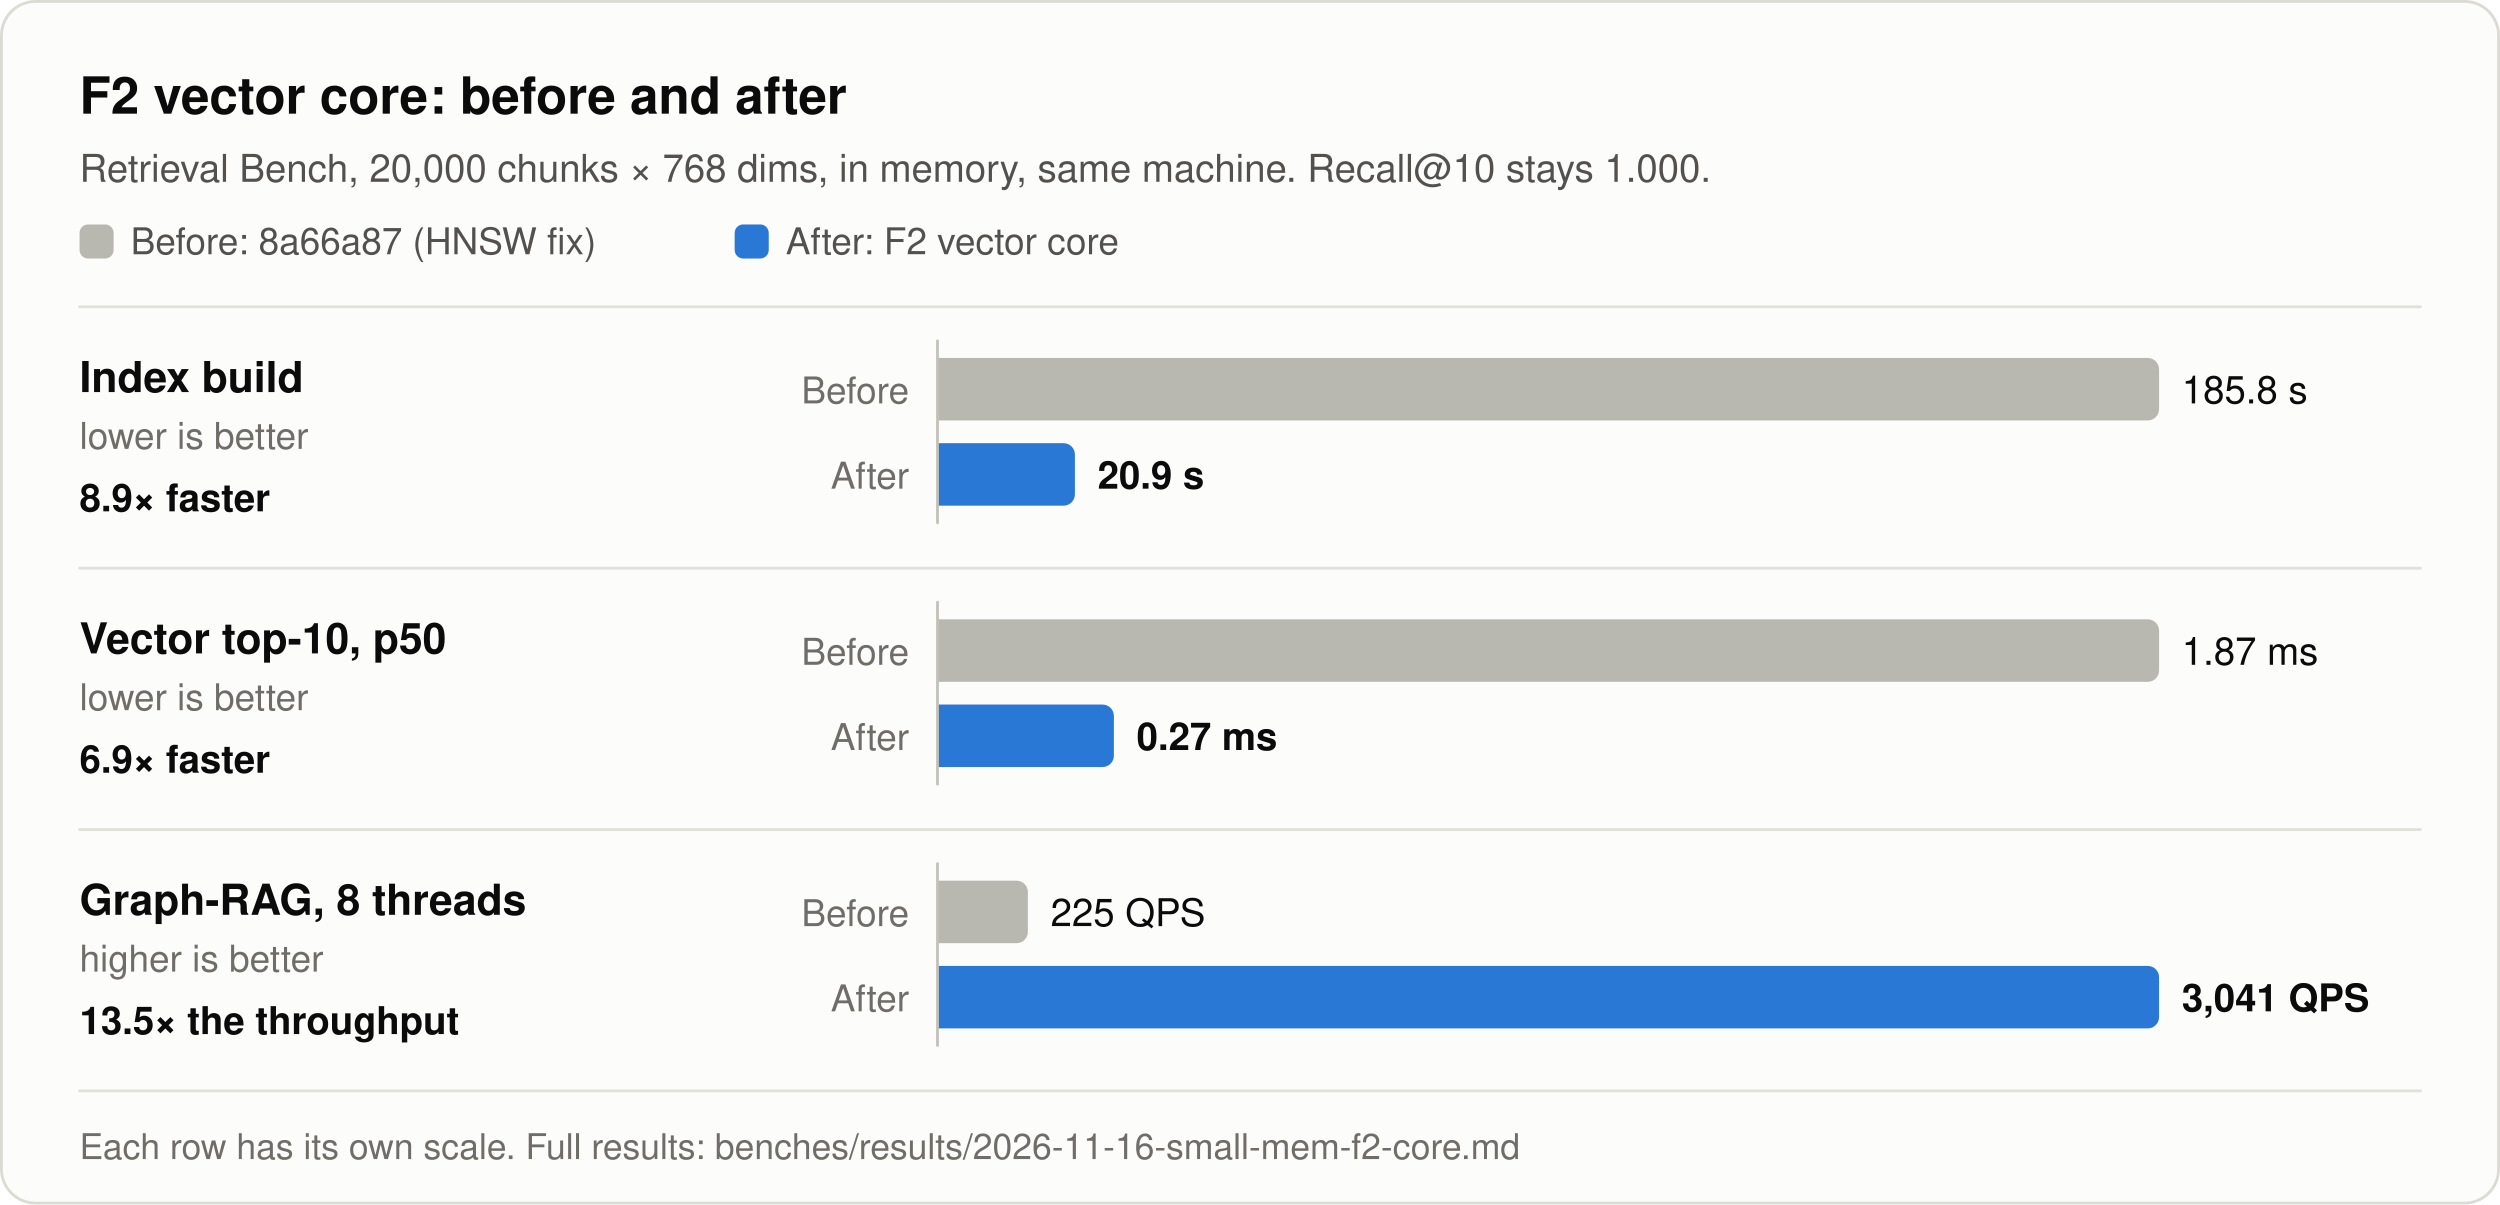
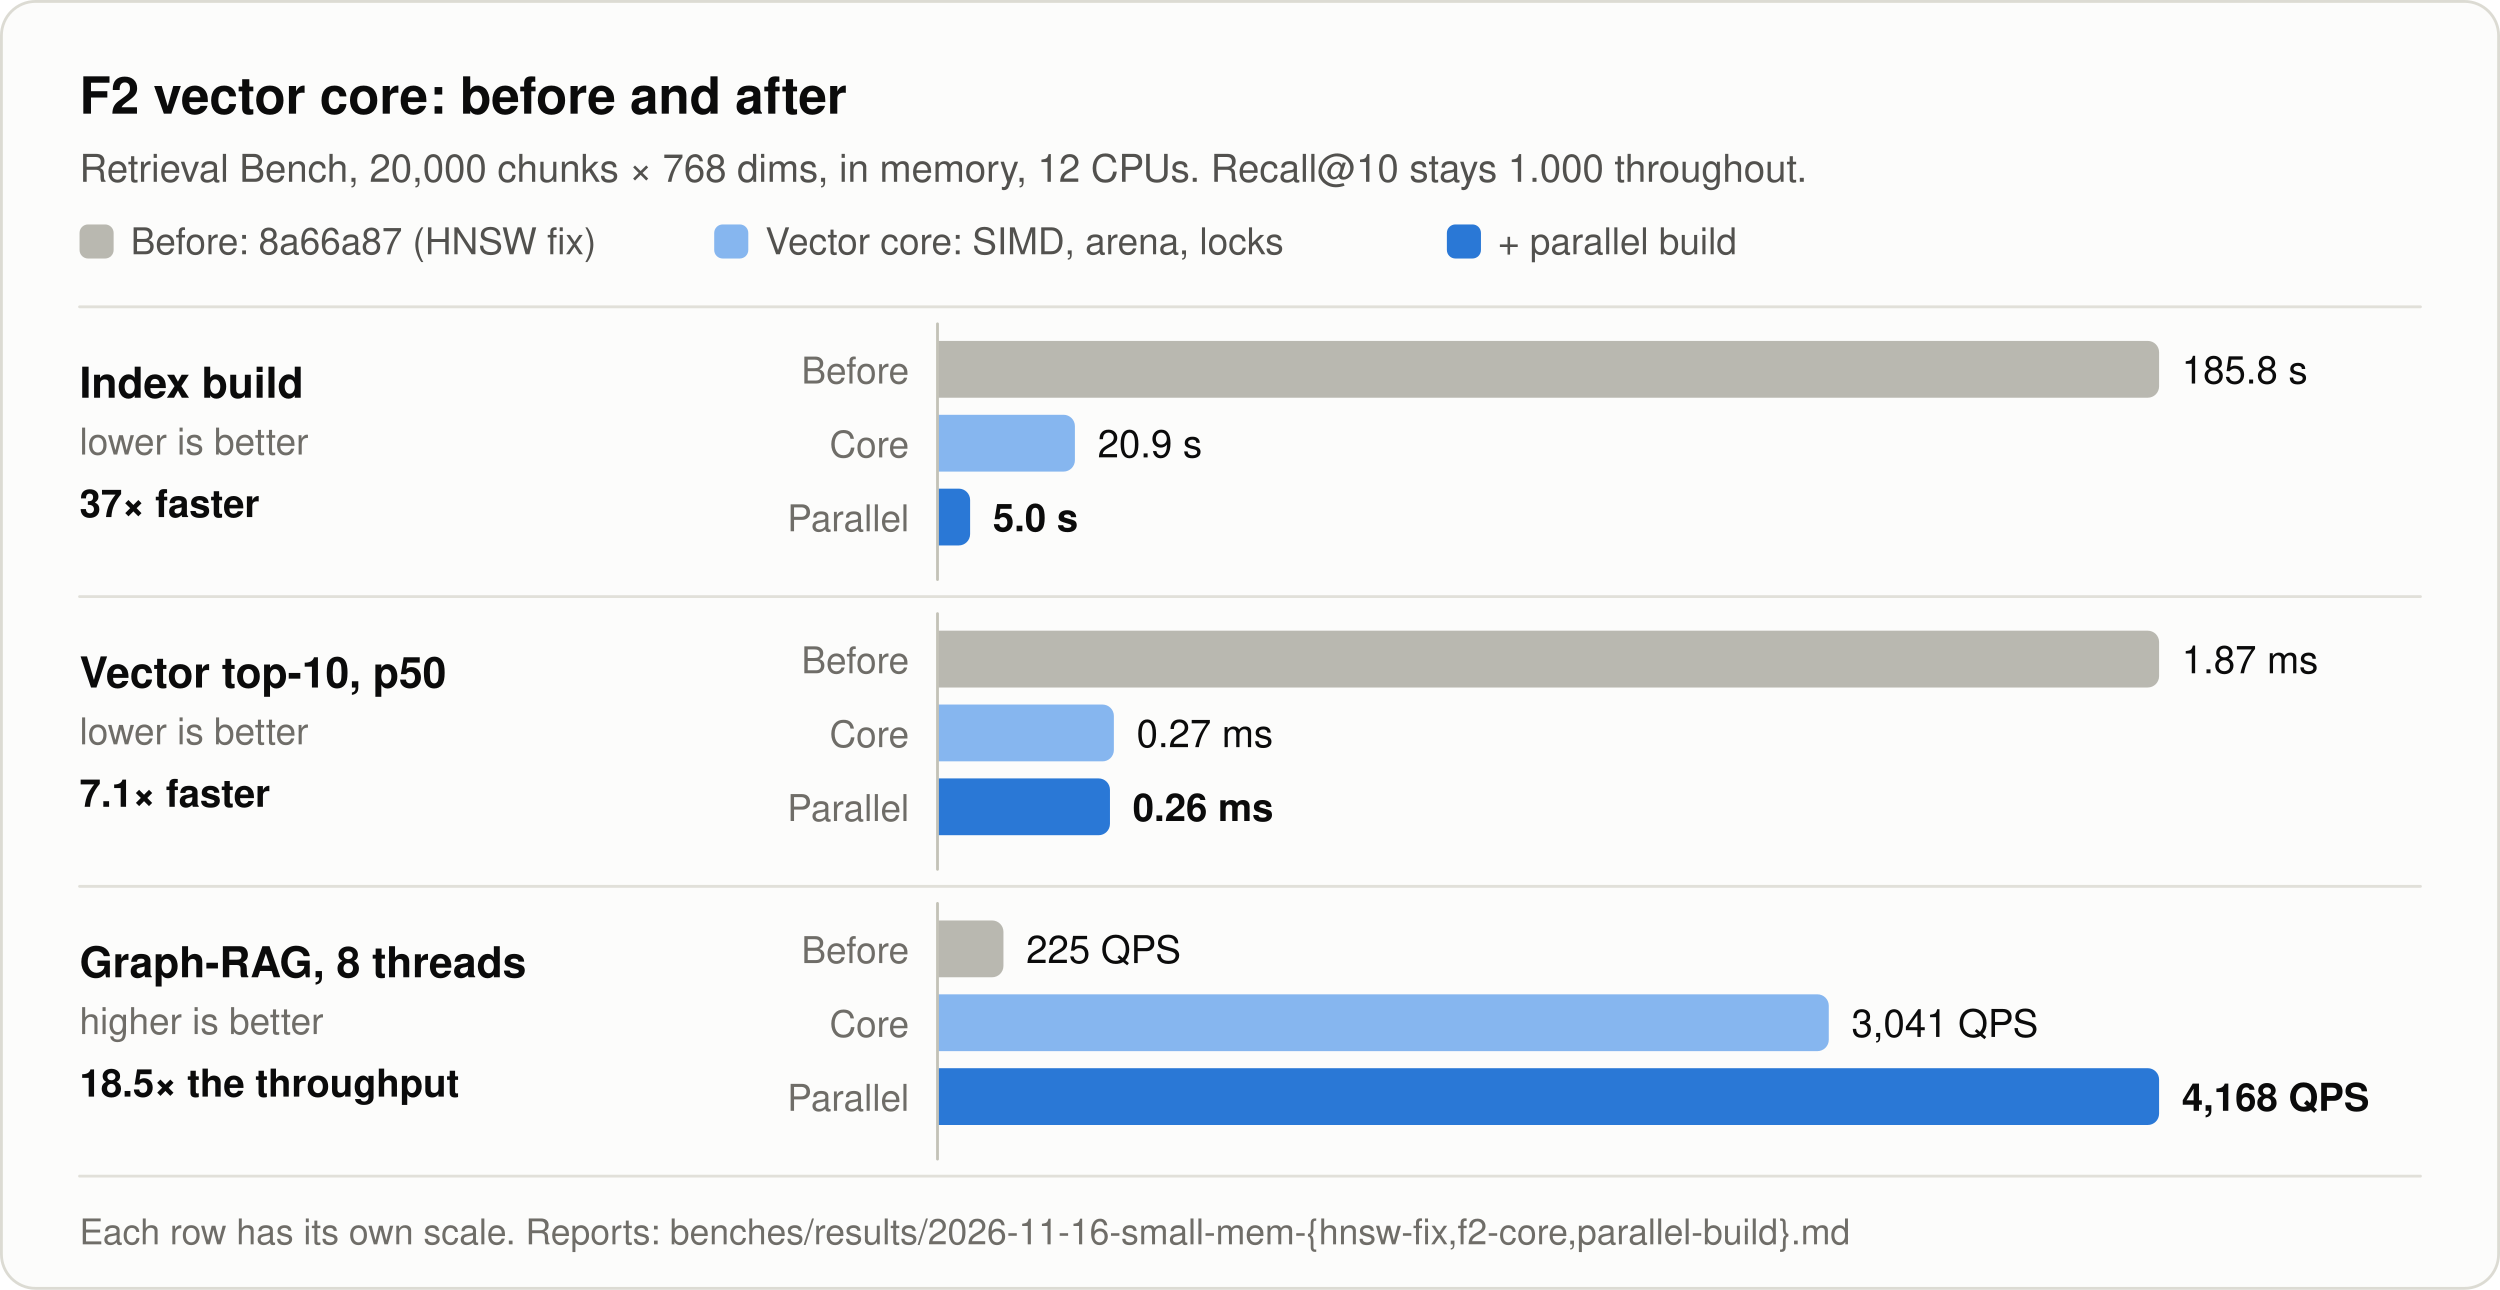
- <svg xmlns="http://www.w3.org/2000/svg" width="880" height="424" viewBox="0 0 880 424" role="img" aria-labelledby="title desc" font-family="system-ui, -apple-system, &quot;Segoe UI&quot;, Helvetica, Arial, sans-serif">
+ <svg xmlns="http://www.w3.org/2000/svg" width="880" height="454" viewBox="0 0 880 454" role="img" aria-labelledby="title desc" font-family="system-ui, -apple-system, &quot;Segoe UI&quot;, Helvetica, Arial, sans-serif">
  <defs>
    <marker id="arrow-ink2" viewBox="0 0 10 10" refX="9" refY="5" markerWidth="7" markerHeight="7" orient="auto-start-reverse">
      <path d="M0,1 L9,5 L0,9 z" fill="#52514e" />
    </marker>
    <marker id="arrow-muted" viewBox="0 0 10 10" refX="9" refY="5" markerWidth="7" markerHeight="7" orient="auto-start-reverse">
      <path d="M0,1 L9,5 L0,9 z" fill="#6f6d68" />
    </marker>
    <marker id="arrow-blue" viewBox="0 0 10 10" refX="9" refY="5" markerWidth="7" markerHeight="7" orient="auto-start-reverse">
      <path d="M0,1 L9,5 L0,9 z" fill="#2a78d6" />
    </marker>
  </defs>
-   <rect x="0.5" y="0.5" width="879" height="423" rx="12" fill="#fcfcfb" stroke="#dcdbd3" />
+   <rect x="0.5" y="0.5" width="879" height="453" rx="12" fill="#fcfcfb" stroke="#dcdbd3" />
  <text x="28" y="40" font-size="18" font-weight="650" fill="#0b0b0b" text-anchor="start">F2 vector core: before and after</text>
-   <text x="28" y="64" font-size="13.5" font-weight="400" fill="#52514e" text-anchor="start">Retrieval Bench, 20,000 chunks × 768 dims, in memory, same machine. Recall@10 stays 1.000.</text>
+   <text x="28" y="64" font-size="13.5" font-weight="400" fill="#52514e" text-anchor="start">Retrieval Bench, 20,000 chunks × 768 dims, in memory, 12 CPUs. Recall@10 stays 1.000 throughout.</text>
  <rect x="28" y="79" width="12" height="12" rx="3" fill="#b9b8b0" stroke="none" />
  <text x="46" y="89.5" font-size="13" font-weight="400" fill="#52514e" text-anchor="start">Before: 8a66a87 (HNSW fix)</text>
-   <rect x="258.6" y="79" width="12" height="12" rx="3" fill="#2a78d6" stroke="none" />
-   <text x="276.6" y="89.5" font-size="13" font-weight="400" fill="#52514e" text-anchor="start">After: F2 vector core</text>
+   <rect x="251.4" y="79" width="12" height="12" rx="3" fill="#86b6ef" stroke="none" />
+   <text x="269.4" y="89.5" font-size="13" font-weight="400" fill="#52514e" text-anchor="start">Vector core: SIMD, arena, locks</text>
+   <rect x="509.3" y="79" width="12" height="12" rx="3" fill="#2a78d6" stroke="none" />
+   <text x="527.3" y="89.5" font-size="13" font-weight="400" fill="#52514e" text-anchor="start">+ parallel build</text>
  <line x1="28" y1="108" x2="852" y2="108" stroke="#e1e0d9" stroke-width="1" stroke-linecap="round" />
-   <text x="28" y="138" font-size="15" font-weight="600" fill="#0b0b0b" text-anchor="start">Index build</text>
-   <text x="28" y="158" font-size="13" font-weight="400" fill="#6f6d68" text-anchor="start">lower is better</text>
-   <text x="28" y="180" font-size="13.5" font-weight="650" fill="#0b0b0b" text-anchor="start">8.9× faster</text>
-   <path d="M330,126 H756.0 A4,4 0 0 1 760.0,130 V144 A4,4 0 0 1 756.0,148 H330 Z" fill="#b9b8b0" />
-   <text x="320" y="142" font-size="13" font-weight="400" fill="#6f6d68" text-anchor="end">Before</text>
-   <text x="768.0" y="142" font-size="13.5" font-weight="400" fill="#0b0b0b" text-anchor="start">185.8 s</text>
-   <path d="M330,156 H374.369 A4,4 0 0 1 378.369,160 V174 A4,4 0 0 1 374.369,178 H330 Z" fill="#2a78d6" />
-   <text x="320" y="172" font-size="13" font-weight="400" fill="#6f6d68" text-anchor="end">After</text>
-   <text x="386.369" y="172" font-size="13.5" font-weight="600" fill="#0b0b0b" text-anchor="start">20.9 s</text>
-   <line x1="330" y1="120" x2="330" y2="184" stroke="#c3c2b7" stroke-width="1" stroke-linecap="round" />
-   <line x1="28" y1="200" x2="852" y2="200" stroke="#e1e0d9" stroke-width="1" stroke-linecap="round" />
-   <text x="28" y="230" font-size="15" font-weight="600" fill="#0b0b0b" text-anchor="start">Vector top-10, p50</text>
-   <text x="28" y="250" font-size="13" font-weight="400" fill="#6f6d68" text-anchor="start">lower is better</text>
-   <text x="28" y="272" font-size="13.5" font-weight="650" fill="#0b0b0b" text-anchor="start">6.9× faster</text>
-   <path d="M330,218 H756.0 A4,4 0 0 1 760.0,222 V236 A4,4 0 0 1 756.0,240 H330 Z" fill="#b9b8b0" />
-   <text x="320" y="234" font-size="13" font-weight="400" fill="#6f6d68" text-anchor="end">Before</text>
-   <text x="768.0" y="234" font-size="13.5" font-weight="400" fill="#0b0b0b" text-anchor="start">1.87 ms</text>
-   <path d="M330,248 H388.086 A4,4 0 0 1 392.086,252 V266 A4,4 0 0 1 388.086,270 H330 Z" fill="#2a78d6" />
-   <text x="320" y="264" font-size="13" font-weight="400" fill="#6f6d68" text-anchor="end">After</text>
-   <text x="400.086" y="264" font-size="13.5" font-weight="600" fill="#0b0b0b" text-anchor="start">0.27 ms</text>
-   <line x1="330" y1="212" x2="330" y2="276" stroke="#c3c2b7" stroke-width="1" stroke-linecap="round" />
-   <line x1="28" y1="292" x2="852" y2="292" stroke="#e1e0d9" stroke-width="1" stroke-linecap="round" />
-   <text x="28" y="322" font-size="15" font-weight="600" fill="#0b0b0b" text-anchor="start">Graph-RAG, 8 threads</text>
-   <text x="28" y="342" font-size="13" font-weight="400" fill="#6f6d68" text-anchor="start">higher is better</text>
-   <text x="28" y="364" font-size="13.5" font-weight="650" fill="#0b0b0b" text-anchor="start">13.5× the throughput</text>
-   <path d="M330,310 H357.815 A4,4 0 0 1 361.815,314 V328 A4,4 0 0 1 357.815,332 H330 Z" fill="#b9b8b0" />
-   <text x="320" y="326" font-size="13" font-weight="400" fill="#6f6d68" text-anchor="end">Before</text>
-   <text x="369.815" y="326" font-size="13.5" font-weight="400" fill="#0b0b0b" text-anchor="start">225 QPS</text>
-   <path d="M330,340 H756.0 A4,4 0 0 1 760.0,344 V358 A4,4 0 0 1 756.0,362 H330 Z" fill="#2a78d6" />
-   <text x="320" y="356" font-size="13" font-weight="400" fill="#6f6d68" text-anchor="end">After</text>
-   <text x="768.0" y="356" font-size="13.5" font-weight="600" fill="#0b0b0b" text-anchor="start">3,041 QPS</text>
-   <line x1="330" y1="304" x2="330" y2="368" stroke="#c3c2b7" stroke-width="1" stroke-linecap="round" />
-   <line x1="28" y1="384" x2="852" y2="384" stroke="#e1e0d9" stroke-width="1" stroke-linecap="round" />
-   <text x="28" y="408" font-size="12.5" font-weight="400" fill="#6f6d68" text-anchor="start">Each row has its own scale. Full results: benches/results/2026-11-16-small-mem-f2-core.md</text>
+   <text x="28" y="140" font-size="15" font-weight="600" fill="#0b0b0b" text-anchor="start">Index build</text>
+   <text x="28" y="160" font-size="13" font-weight="400" fill="#6f6d68" text-anchor="start">lower is better</text>
+   <text x="28" y="182" font-size="13.5" font-weight="650" fill="#0b0b0b" text-anchor="start">37× faster</text>
+   <path d="M330,120 H756.0 A4,4 0 0 1 760.0,124 V136 A4,4 0 0 1 756.0,140 H330 Z" fill="#b9b8b0" />
+   <text x="320" y="135" font-size="13" font-weight="400" fill="#6f6d68" text-anchor="end">Before</text>
+   <text x="768.0" y="135" font-size="13.5" font-weight="400" fill="#0b0b0b" text-anchor="start">185.8 s</text>
+   <path d="M330,146 H374.369 A4,4 0 0 1 378.369,150 V162 A4,4 0 0 1 374.369,166 H330 Z" fill="#86b6ef" />
+   <text x="320" y="161" font-size="13" font-weight="400" fill="#6f6d68" text-anchor="end">Core</text>
+   <text x="386.369" y="161" font-size="13.5" font-weight="400" fill="#0b0b0b" text-anchor="start">20.9 s</text>
+   <path d="M330,172 H337.479 A4,4 0 0 1 341.479,176 V188 A4,4 0 0 1 337.479,192 H330 Z" fill="#2a78d6" />
+   <text x="320" y="187" font-size="13" font-weight="400" fill="#6f6d68" text-anchor="end">Parallel</text>
+   <text x="349.479" y="187" font-size="13.5" font-weight="650" fill="#0b0b0b" text-anchor="start">5.0 s</text>
+   <line x1="330" y1="114" x2="330" y2="204" stroke="#c3c2b7" stroke-width="1" stroke-linecap="round" />
+   <line x1="28" y1="210" x2="852" y2="210" stroke="#e1e0d9" stroke-width="1" stroke-linecap="round" />
+   <text x="28" y="242" font-size="15" font-weight="600" fill="#0b0b0b" text-anchor="start">Vector top-10, p50</text>
+   <text x="28" y="262" font-size="13" font-weight="400" fill="#6f6d68" text-anchor="start">lower is better</text>
+   <text x="28" y="284" font-size="13.5" font-weight="650" fill="#0b0b0b" text-anchor="start">7.1× faster</text>
+   <path d="M330,222 H756.0 A4,4 0 0 1 760.0,226 V238 A4,4 0 0 1 756.0,242 H330 Z" fill="#b9b8b0" />
+   <text x="320" y="237" font-size="13" font-weight="400" fill="#6f6d68" text-anchor="end">Before</text>
+   <text x="768.0" y="237" font-size="13.5" font-weight="400" fill="#0b0b0b" text-anchor="start">1.87 ms</text>
+   <path d="M330,248 H388.086 A4,4 0 0 1 392.086,252 V264 A4,4 0 0 1 388.086,268 H330 Z" fill="#86b6ef" />
+   <text x="320" y="263" font-size="13" font-weight="400" fill="#6f6d68" text-anchor="end">Core</text>
+   <text x="400.086" y="263" font-size="13.5" font-weight="400" fill="#0b0b0b" text-anchor="start">0.27 ms</text>
+   <path d="M330,274 H386.706 A4,4 0 0 1 390.706,278 V290 A4,4 0 0 1 386.706,294 H330 Z" fill="#2a78d6" />
+   <text x="320" y="289" font-size="13" font-weight="400" fill="#6f6d68" text-anchor="end">Parallel</text>
+   <text x="398.706" y="289" font-size="13.5" font-weight="650" fill="#0b0b0b" text-anchor="start">0.26 ms</text>
+   <line x1="330" y1="216" x2="330" y2="306" stroke="#c3c2b7" stroke-width="1" stroke-linecap="round" />
+   <line x1="28" y1="312" x2="852" y2="312" stroke="#e1e0d9" stroke-width="1" stroke-linecap="round" />
+   <text x="28" y="344" font-size="15" font-weight="600" fill="#0b0b0b" text-anchor="start">Graph-RAG, 8 threads</text>
+   <text x="28" y="364" font-size="13" font-weight="400" fill="#6f6d68" text-anchor="start">higher is better</text>
+   <text x="28" y="386" font-size="13.5" font-weight="650" fill="#0b0b0b" text-anchor="start">18.5× the throughput</text>
+   <path d="M330,324 H349.213 A4,4 0 0 1 353.213,328 V340 A4,4 0 0 1 349.213,344 H330 Z" fill="#b9b8b0" />
+   <text x="320" y="339" font-size="13" font-weight="400" fill="#6f6d68" text-anchor="end">Before</text>
+   <text x="361.213" y="339" font-size="13.5" font-weight="400" fill="#0b0b0b" text-anchor="start">225 QPS</text>
+   <path d="M330,350 H639.731 A4,4 0 0 1 643.731,354 V366 A4,4 0 0 1 639.731,370 H330 Z" fill="#86b6ef" />
+   <text x="320" y="365" font-size="13" font-weight="400" fill="#6f6d68" text-anchor="end">Core</text>
+   <text x="651.731" y="365" font-size="13.5" font-weight="400" fill="#0b0b0b" text-anchor="start">3,041 QPS</text>
+   <path d="M330,376 H756.0 A4,4 0 0 1 760.0,380 V392 A4,4 0 0 1 756.0,396 H330 Z" fill="#2a78d6" />
+   <text x="320" y="391" font-size="13" font-weight="400" fill="#6f6d68" text-anchor="end">Parallel</text>
+   <text x="768.0" y="391" font-size="13.5" font-weight="650" fill="#0b0b0b" text-anchor="start">4,168 QPS</text>
+   <line x1="330" y1="318" x2="330" y2="408" stroke="#c3c2b7" stroke-width="1" stroke-linecap="round" />
+   <line x1="28" y1="414" x2="852" y2="414" stroke="#e1e0d9" stroke-width="1" stroke-linecap="round" />
+   <text x="28" y="438" font-size="12.5" font-weight="400" fill="#6f6d68" text-anchor="start">Each row has its own scale. Reports: benches/results/2026-11-16-small-mem-{hnsw-fix,f2-core,parallel-build}.md</text>
</svg>
